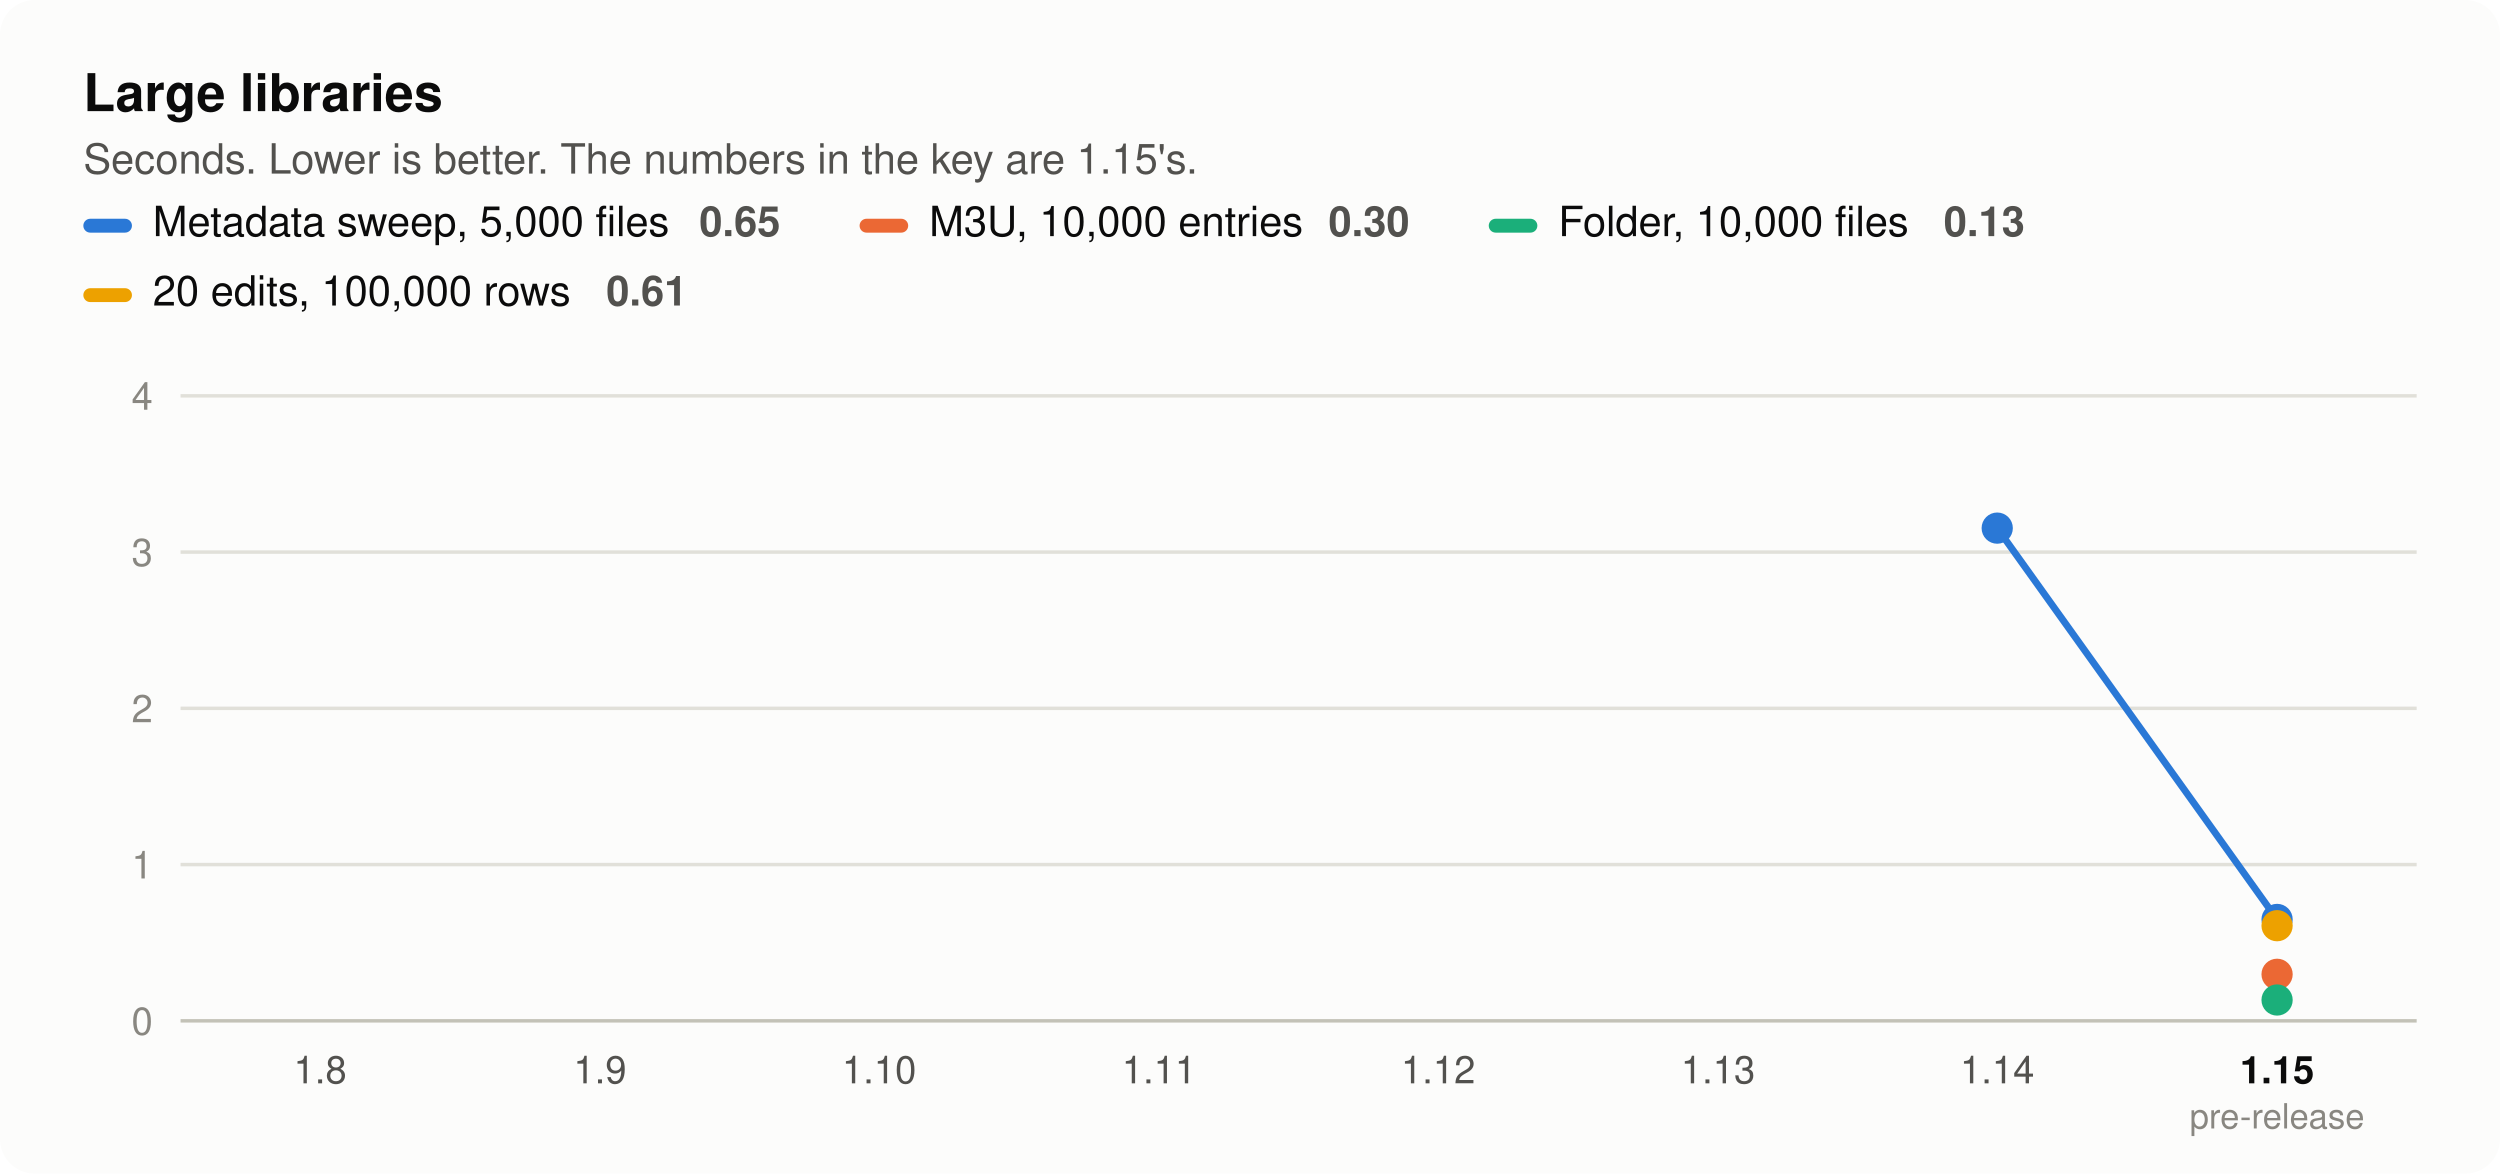
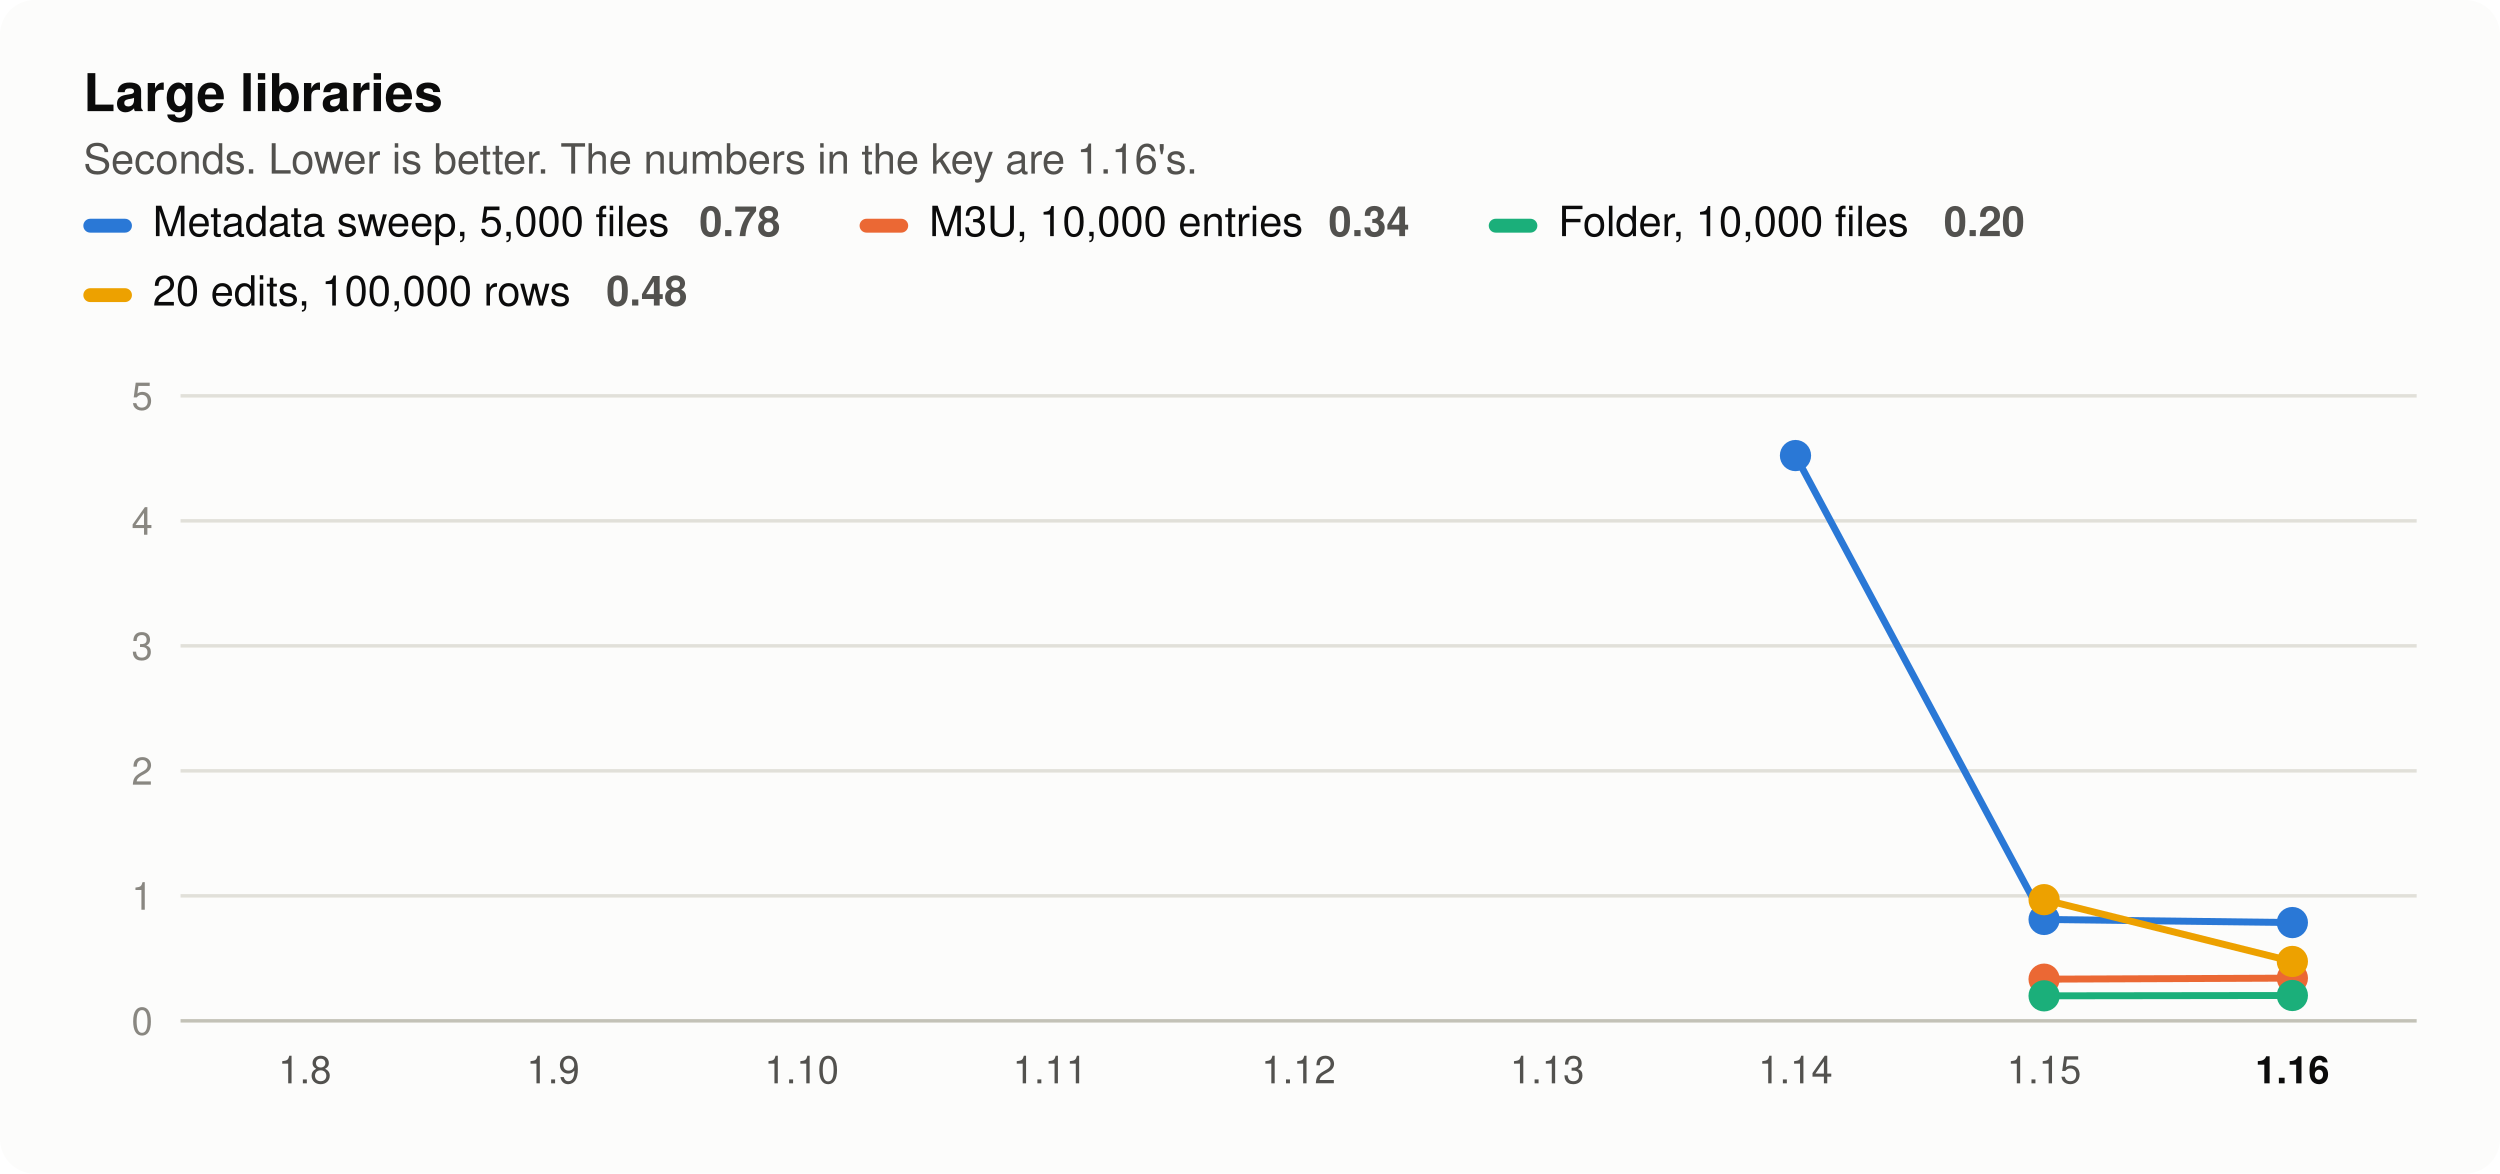
<svg xmlns="http://www.w3.org/2000/svg" viewBox="0 0 720 338" width="720" height="338" font-family="-apple-system,BlinkMacSystemFont,'Segoe UI',Helvetica,Arial,sans-serif" role="img" aria-label="Large libraries">
  <style>.bg{fill:#fcfcfb}.t{fill:#0b0b0b}.m{fill:#52514e}.q{fill:#898781}.box{fill:#f0efec}.g{stroke:#e1e0d9}.a{stroke:#c3c2b7}.k{stroke:#b9b8b2}.ring{stroke:#fcfcfb}.s0{fill:#2a78d6;stroke:#2a78d6}.s1{fill:#eb6834;stroke:#eb6834}.s2{fill:#1baf7a;stroke:#1baf7a}.s3{fill:#eda100;stroke:#eda100}@media (prefers-color-scheme:dark){.bg{fill:#1a1a19}.t{fill:#f0efec}.m{fill:#c3c2b7}.q{fill:#898781}.box{fill:#262624}.g{stroke:#2c2c2a}.a{stroke:#383835}.k{stroke:#55554f}.ring{stroke:#1a1a19}.s0{fill:#3987e5;stroke:#3987e5}.s1{fill:#d95926;stroke:#d95926}.s2{fill:#199e70;stroke:#199e70}.s3{fill:#c98500;stroke:#c98500}}text{font-variant-numeric:tabular-nums}.ln{fill:none;stroke-linejoin:round;stroke-linecap:round}rect.s0,rect.s1,rect.s2,rect.s3,rect.s4,rect.s5,rect.s6,rect.s7,rect.sg{stroke:none}</style>
  <rect class="bg" width="720" height="338" rx="10" />
  <text class="t" x="24.0" y="32.0" font-size="15" text-anchor="start" font-weight="600">Large libraries</text>
-   <text class="m" x="24.0" y="50.0" font-size="12" text-anchor="start">Seconds. Lower is better. The numbers in the key are 1.15's.</text>
+   <text class="m" x="24.0" y="50.0" font-size="12" text-anchor="start">Seconds. Lower is better. The numbers in the key are 1.16's.</text>
  <rect class="s0" x="24" y="63.0" width="14" height="4" rx="2" />
  <text class="t" x="44.0" y="68.0" font-size="12" text-anchor="start">Metadata sweep, 5,000 files</text>
-   <text class="m" x="201.4" y="68.0" font-size="12" text-anchor="start" font-weight="600">0.65</text>
+   <text class="m" x="201.4" y="68.0" font-size="12" text-anchor="start" font-weight="600">0.78</text>
  <rect class="s1" x="247.56" y="63.0" width="14" height="4" rx="2" />
  <text class="t" x="267.6" y="68.0" font-size="12" text-anchor="start">M3U, 10,000 entries</text>
-   <text class="m" x="382.6" y="68.0" font-size="12" text-anchor="start" font-weight="600">0.30</text>
+   <text class="m" x="382.6" y="68.0" font-size="12" text-anchor="start" font-weight="600">0.34</text>
  <rect class="s2" x="428.76" y="63.0" width="14" height="4" rx="2" />
  <text class="t" x="448.8" y="68.0" font-size="12" text-anchor="start">Folder, 10,000 files</text>
-   <text class="m" x="559.8" y="68.0" font-size="12" text-anchor="start" font-weight="600">0.13</text>
+   <text class="m" x="559.8" y="68.0" font-size="12" text-anchor="start" font-weight="600">0.20</text>
  <rect class="s3" x="24" y="83.0" width="14" height="4" rx="2" />
  <text class="t" x="44.0" y="88.0" font-size="12" text-anchor="start">20 edits, 100,000 rows</text>
-   <text class="m" x="174.6" y="88.0" font-size="12" text-anchor="start" font-weight="600">0.61</text>
+   <text class="m" x="174.6" y="88.0" font-size="12" text-anchor="start" font-weight="600">0.48</text>
  <line class="a" x1="52.0" y1="294.0" x2="696.0" y2="294.0" stroke-width="1" />
  <text class="q" x="44.0" y="298.0" font-size="11" text-anchor="end">0</text>
-   <line class="g" x1="52.0" y1="249.0" x2="696.0" y2="249.0" stroke-width="1" />
-   <text class="q" x="44.0" y="253.0" font-size="11" text-anchor="end">1</text>
-   <line class="g" x1="52.0" y1="204.0" x2="696.0" y2="204.0" stroke-width="1" />
-   <text class="q" x="44.0" y="208.0" font-size="11" text-anchor="end">2</text>
-   <line class="g" x1="52.0" y1="159.0" x2="696.0" y2="159.0" stroke-width="1" />
-   <text class="q" x="44.0" y="163.0" font-size="11" text-anchor="end">3</text>
+   <line class="g" x1="52.0" y1="258.0" x2="696.0" y2="258.0" stroke-width="1" />
+   <text class="q" x="44.0" y="262.0" font-size="11" text-anchor="end">1</text>
+   <line class="g" x1="52.0" y1="222.0" x2="696.0" y2="222.0" stroke-width="1" />
+   <text class="q" x="44.0" y="226.0" font-size="11" text-anchor="end">2</text>
+   <line class="g" x1="52.0" y1="186.0" x2="696.0" y2="186.0" stroke-width="1" />
+   <text class="q" x="44.0" y="190.0" font-size="11" text-anchor="end">3</text>
+   <line class="g" x1="52.0" y1="150.0" x2="696.0" y2="150.0" stroke-width="1" />
+   <text class="q" x="44.0" y="154.0" font-size="11" text-anchor="end">4</text>
  <line class="g" x1="52.0" y1="114.0" x2="696.0" y2="114.0" stroke-width="1" />
-   <text class="q" x="44.0" y="118.0" font-size="11" text-anchor="end">4</text>
-   <text class="m" x="92.2" y="312.0" font-size="11" text-anchor="middle">1.8</text>
-   <text class="m" x="172.8" y="312.0" font-size="11" text-anchor="middle">1.9</text>
-   <text class="m" x="253.2" y="312.0" font-size="11" text-anchor="middle">1.10</text>
-   <text class="m" x="333.8" y="312.0" font-size="11" text-anchor="middle">1.11</text>
-   <text class="m" x="414.2" y="312.0" font-size="11" text-anchor="middle">1.12</text>
-   <text class="m" x="494.8" y="312.0" font-size="11" text-anchor="middle">1.13</text>
-   <text class="m" x="575.2" y="312.0" font-size="11" text-anchor="middle">1.14</text>
-   <text class="t" x="655.8" y="312.0" font-size="11" text-anchor="middle" font-weight="600">1.15</text>
-   <text class="q" x="655.8" y="325.0" font-size="10" text-anchor="middle">pre-release</text>
-   <path class="ln s0" stroke-width="2" d="M575.2,152.1 L655.8,264.8" />
-   <circle class="s0 ring" cx="575.2" cy="152.1" r="3.5" stroke-width="2" />
-   <circle class="s0 ring" cx="655.8" cy="264.8" r="3.5" stroke-width="2" />
-   <path class="ln s1" stroke-width="2" d="M655.8,280.6" />
-   <circle class="s1 ring" cx="655.8" cy="280.6" r="3.5" stroke-width="2" />
-   <path class="ln s2" stroke-width="2" d="M655.8,288.0" />
-   <circle class="s2 ring" cx="655.8" cy="288.0" r="3.5" stroke-width="2" />
-   <path class="ln s3" stroke-width="2" d="M655.8,266.6" />
-   <circle class="s3 ring" cx="655.8" cy="266.6" r="3.5" stroke-width="2" />
+   <text class="q" x="44.0" y="118.0" font-size="11" text-anchor="end">5</text>
+   <text class="m" x="87.8" y="312.0" font-size="11" text-anchor="middle">1.8</text>
+   <text class="m" x="159.3" y="312.0" font-size="11" text-anchor="middle">1.9</text>
+   <text class="m" x="230.9" y="312.0" font-size="11" text-anchor="middle">1.10</text>
+   <text class="m" x="302.4" y="312.0" font-size="11" text-anchor="middle">1.11</text>
+   <text class="m" x="374.0" y="312.0" font-size="11" text-anchor="middle">1.12</text>
+   <text class="m" x="445.6" y="312.0" font-size="11" text-anchor="middle">1.13</text>
+   <text class="m" x="517.1" y="312.0" font-size="11" text-anchor="middle">1.14</text>
+   <text class="m" x="588.7" y="312.0" font-size="11" text-anchor="middle">1.15</text>
+   <text class="t" x="660.2" y="312.0" font-size="11" text-anchor="middle" font-weight="600">1.16</text>
+   <path class="ln s0" stroke-width="2" d="M517.1,131.2 L588.7,264.8 L660.2,265.7" />
+   <circle class="s0 ring" cx="517.1" cy="131.2" r="3.5" stroke-width="2" />
+   <circle class="s0 ring" cx="588.7" cy="264.8" r="3.5" stroke-width="2" />
+   <circle class="s0 ring" cx="660.2" cy="265.7" r="3.5" stroke-width="2" />
+   <path class="ln s1" stroke-width="2" d="M588.7,282.0 L660.2,281.7" />
+   <circle class="s1 ring" cx="588.7" cy="282.0" r="3.5" stroke-width="2" />
+   <circle class="s1 ring" cx="660.2" cy="281.7" r="3.5" stroke-width="2" />
+   <path class="ln s2" stroke-width="2" d="M588.7,286.8 L660.2,286.7" />
+   <circle class="s2 ring" cx="588.7" cy="286.8" r="3.5" stroke-width="2" />
+   <circle class="s2 ring" cx="660.2" cy="286.7" r="3.5" stroke-width="2" />
+   <path class="ln s3" stroke-width="2" d="M588.7,259.1 L660.2,276.9" />
+   <circle class="s3 ring" cx="588.7" cy="259.1" r="3.5" stroke-width="2" />
+   <circle class="s3 ring" cx="660.2" cy="276.9" r="3.5" stroke-width="2" />
</svg>
